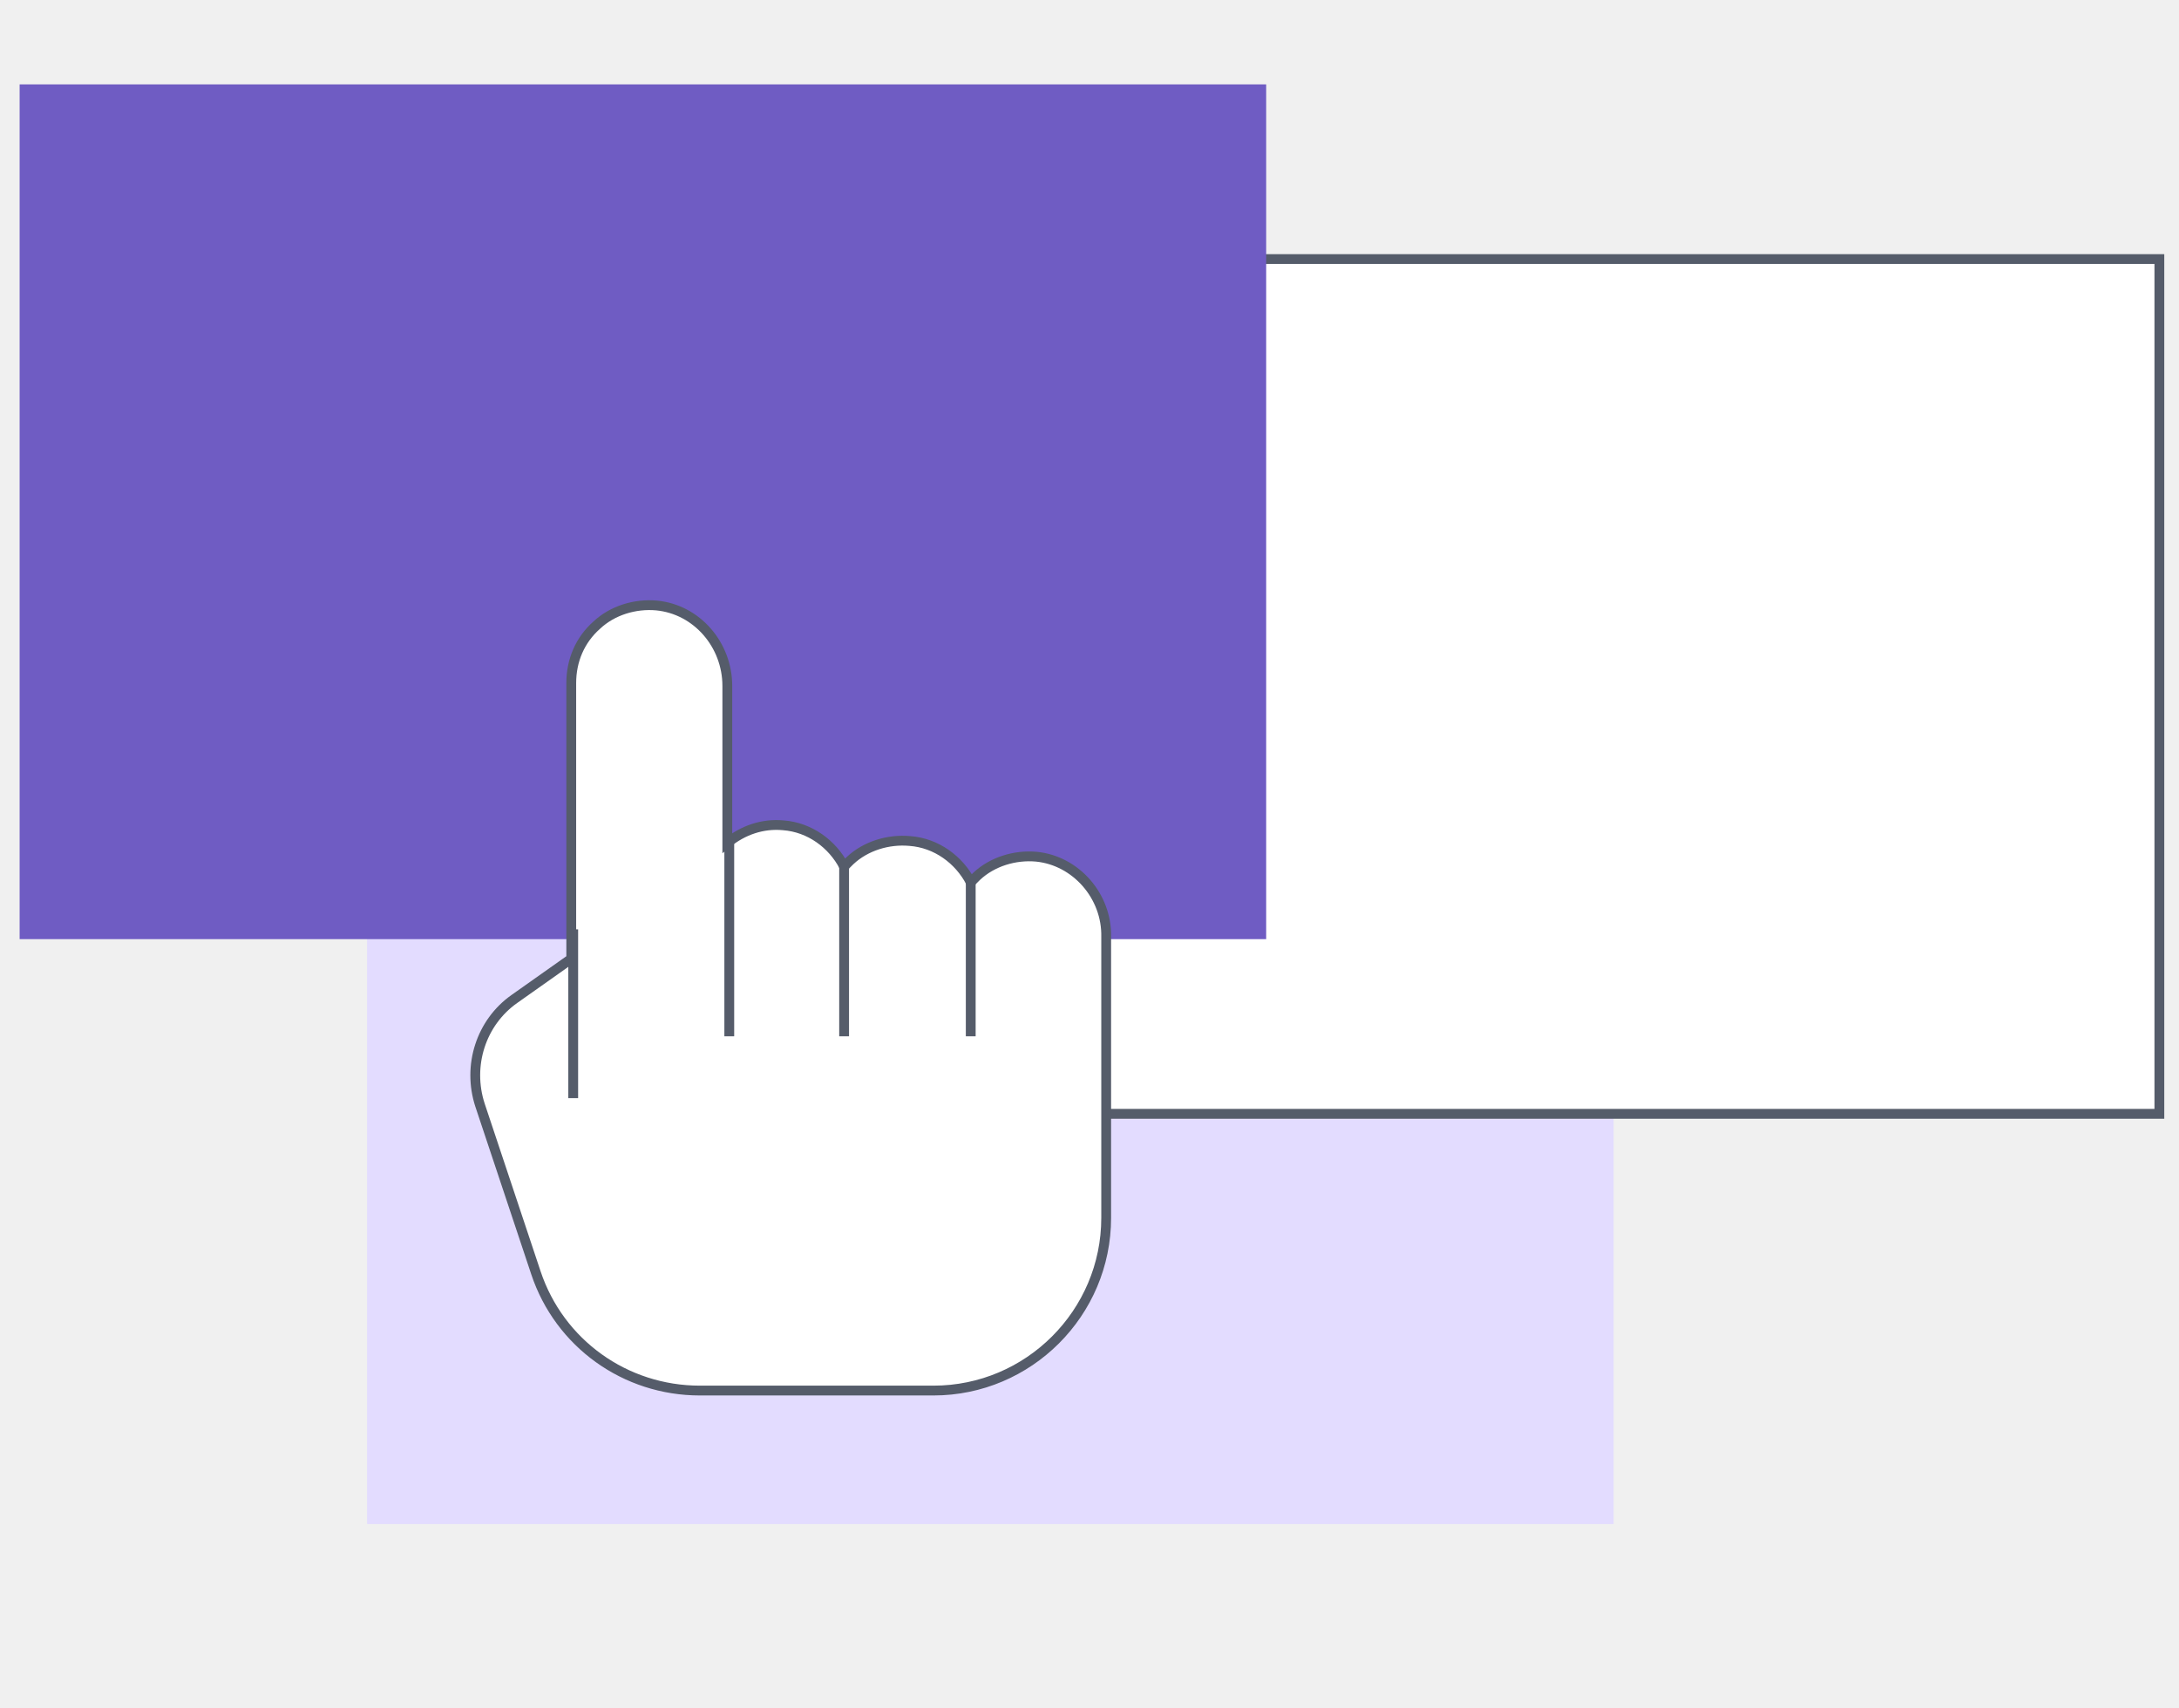
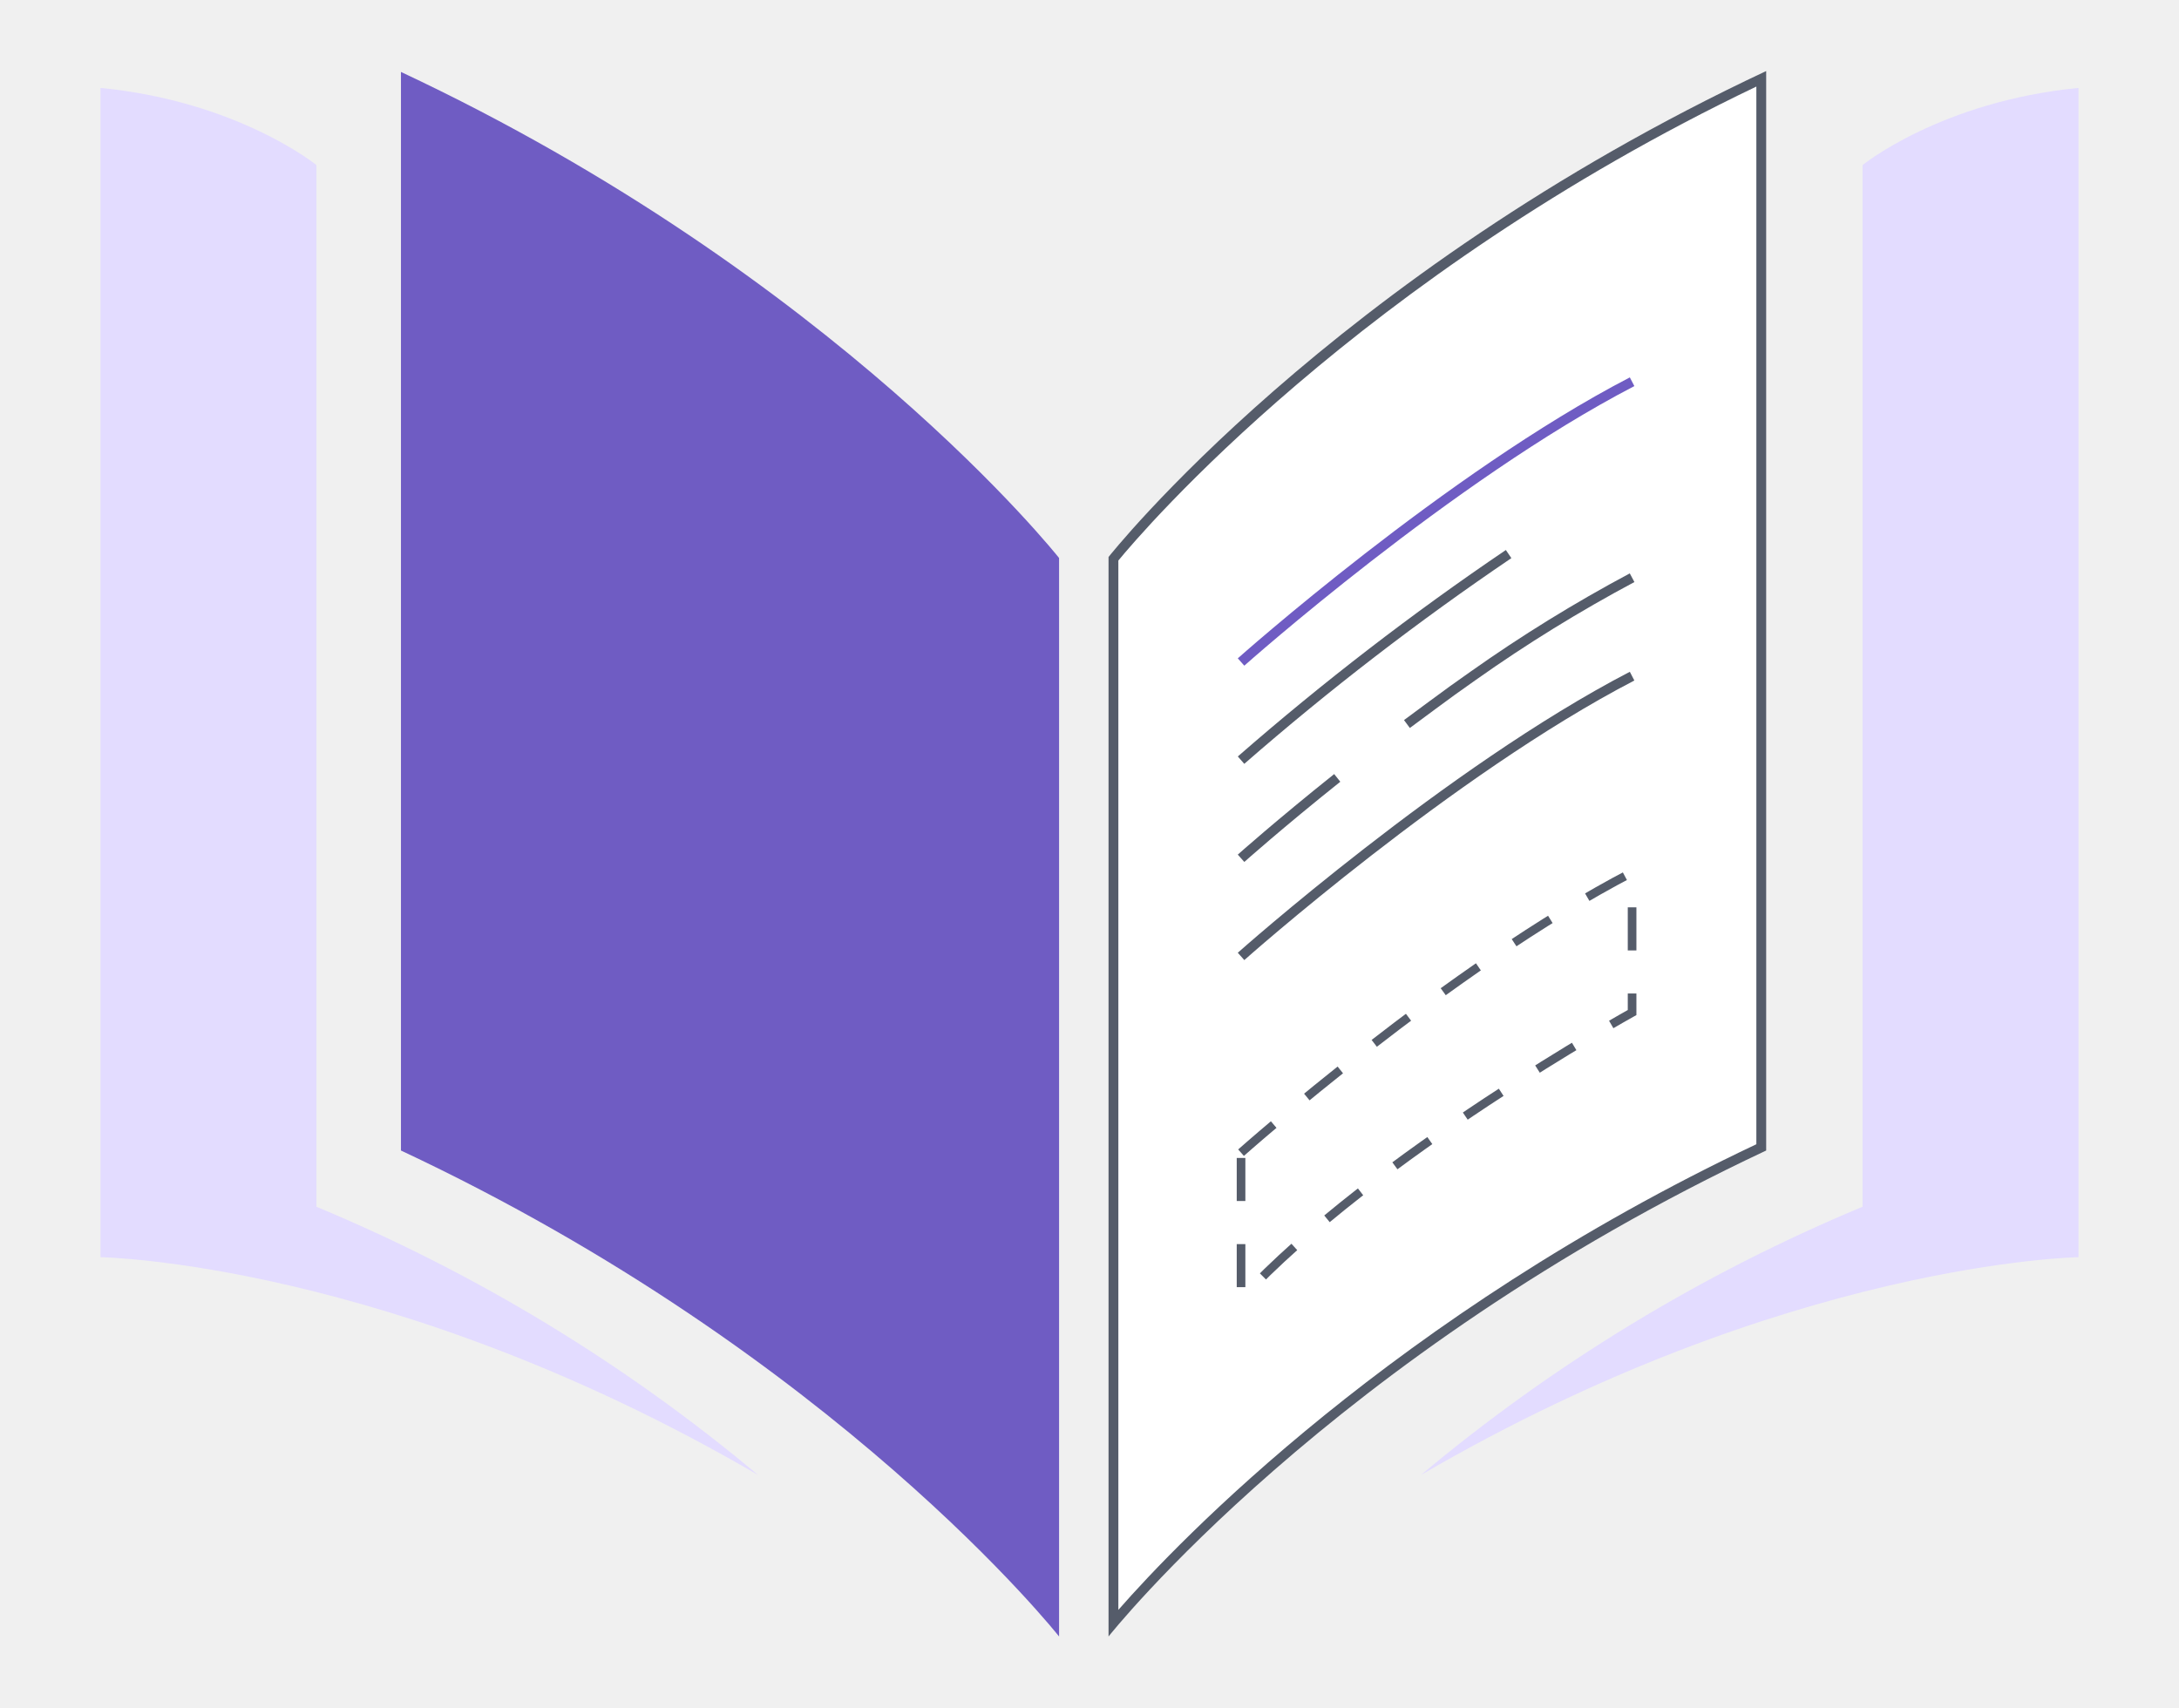
- <svg xmlns="http://www.w3.org/2000/svg" version="1.1" id="Слой_1" x="0px" y="0px" viewBox="0 0 222 174" style="enable-background:new 0 0 222 174;" xml:space="preserve">
-   <style type="text/css">
- 	.st0{fill:#E6E7E8;}
- 	.st1{opacity:0.8;fill:none;stroke:#FFFFFF;stroke-width:2.811;stroke-miterlimit:10;}
- 	.st2{opacity:0.8;}
- 	.st3{fill:none;stroke:#FFFFFF;stroke-width:2.811;stroke-miterlimit:10;}
- 	.st4{opacity:0.5;}
- 	.st5{fill:#E6E7E8;stroke:#FFFFFF;stroke-width:2.811;stroke-miterlimit:10;}
- 	.st6{fill:#E3DCFF;}
- 	.st7{fill:#6F5CC3;}
- 	.st8{fill:#FFFFFF;stroke:#555C6A;stroke-miterlimit:10;}
- 	.st9{fill:#FFFFFF;}
- 	.st10{opacity:7.000000e-02;clip-path:url(#SVGID_2_);}
- 	.st11{fill:#CFD1D4;}
- 	.st12{fill:#FFFFFF;stroke:#000000;stroke-miterlimit:10;}
- 	.st13{fill:none;stroke:#D0D2D4;stroke-miterlimit:10;stroke-dasharray:11.347,11.347;}
- 	.st14{fill:none;stroke:#000000;stroke-miterlimit:10;stroke-dasharray:11.347,11.347;}
- 	.st15{fill:#231F20;}
- 	.st16{fill:#FFFFFF;stroke:#000000;stroke-linejoin:round;stroke-miterlimit:10;}
- 	.st17{fill:#FFFFFF;stroke:#000000;}
- 	.st18{fill:none;stroke:#000000;stroke-miterlimit:10;}
- 	.st19{fill:#D0D2D4;}
- 	.st20{fill:none;stroke:#000000;stroke-linejoin:round;stroke-miterlimit:10;}
- 	.st21{stroke:#000000;stroke-miterlimit:10;}
- 	.st22{fill:#FFFFFF;stroke:#000000;stroke-linejoin:bevel;stroke-miterlimit:10;}
- 	.st23{fill:#D0D2D4;stroke:#000000;}
- 	.st24{opacity:7.000000e-02;clip-path:url(#SVGID_4_);}
- 	.st25{opacity:7.000000e-02;clip-path:url(#SVGID_6_);}
- 	.st26{opacity:0.2;}
- 	.st27{fill-rule:evenodd;clip-rule:evenodd;fill:#6F5CC3;stroke:#555C6A;stroke-width:0.899;stroke-miterlimit:10;}
- 	.st28{opacity:0.2;fill:#007AC0;}
- 	.st29{fill:none;stroke:#555C6A;stroke-width:0.899;stroke-miterlimit:10;stroke-dasharray:10.34;}
- 	.st30{fill-rule:evenodd;clip-rule:evenodd;fill:#FFFFFF;stroke:#555C6A;stroke-width:0.899;stroke-miterlimit:10;}
- 	.st31{fill:#FFFFFF;stroke:#555C6A;stroke-width:0.899;stroke-miterlimit:10;}
- 	.st32{fill:#6E6E6E;}
- 	.st33{fill:#CFD8DC;}
- 	.st34{fill:#555C6A;}
- 	.st35{fill:#DBDADA;}
- 	.st36{fill:none;stroke:#555C6A;stroke-width:0.899;stroke-miterlimit:10;}
- 	.st37{opacity:7.000000e-02;clip-path:url(#SVGID_10_);}
- 	.st38{fill:#CFD8DC;stroke:#555C6A;stroke-width:0.915;stroke-miterlimit:10;}
- 	.st39{fill:#6F5CC3;stroke:#555C6A;stroke-width:0.915;stroke-miterlimit:10;}
- 	.st40{fill:#FFFFFF;stroke:#555C6A;stroke-width:0.915;stroke-miterlimit:10;}
- 	.st41{fill:#898E9F;}
- 	.st42{fill:none;stroke:#555C6A;stroke-width:0.915;stroke-miterlimit:10;}
- 	.st43{fill:none;stroke:#555C6A;stroke-width:0.915;stroke-miterlimit:10;stroke-dasharray:8.421,8.421;}
- 	.st44{fill:none;stroke:#555C6A;stroke-width:0.915;stroke-miterlimit:10;stroke-dasharray:9.028;}
- 	.st45{fill:#90A4AE;}
- 	.st46{fill:#E8E8EB;stroke:#555C6A;stroke-width:0.915;stroke-miterlimit:10;}
- 	.st47{opacity:7.000000e-02;clip-path:url(#SVGID_12_);}
- 	.st48{fill:#BCBEC0;}
- 	.st49{fill:#CFD8DC;stroke:#555C6A;stroke-miterlimit:10;}
- 	.st50{fill:#E8E8EB;stroke:#555C6A;stroke-miterlimit:10;}
- 	.st51{fill:#E8E8EB;stroke:#555C6A;stroke-width:1.043;stroke-miterlimit:10;}
- 	.st52{fill:#373637;}
- 	.st53{fill:none;stroke:#323132;stroke-width:1.055;stroke-miterlimit:10;}
- 	.st54{fill:#595959;stroke:#262526;stroke-width:0.531;stroke-miterlimit:10;}
- 	.st55{fill:#2B2A2B;stroke:#262526;stroke-width:1.055;stroke-miterlimit:10;}
- 	.st56{fill:#595959;stroke:#262526;stroke-width:0.343;stroke-miterlimit:10;}
- 	.st57{fill:none;stroke:#E5E4E5;stroke-width:1.055;stroke-miterlimit:10;}
- 	.st58{fill:none;stroke:#848284;stroke-width:2.111;stroke-miterlimit:10;}
- 	.st59{fill:#FAFAFA;}
- 	.st60{fill:#C4C4C4;}
- 	.st61{fill:none;stroke:#838284;stroke-width:2.111;stroke-miterlimit:10;}
- 	.st62{fill:url(#SVGID_13_);}
- 	.st63{fill:#E2E2E2;}
- 	.st64{fill:none;stroke:#1F1F1F;stroke-width:2.111;stroke-miterlimit:10;}
- 	.st65{fill:url(#SVGID_14_);}
- 	.st66{fill:none;stroke:#1F1F1F;stroke-width:1.055;stroke-miterlimit:10;}
- 	.st67{fill:none;stroke:#959CAF;stroke-width:0.708;stroke-miterlimit:10;}
- 	.st68{fill:#CFD8DC;stroke:#555C6A;stroke-width:0.921;stroke-miterlimit:10;}
- 	.st69{fill:none;stroke:#555C6A;stroke-width:0.678;stroke-miterlimit:10;}
- 	.st70{fill:none;stroke:#555C6A;stroke-width:0.678;stroke-miterlimit:10;stroke-dasharray:6.074,6.074;}
- 	.st71{fill:none;stroke:#555C6A;stroke-width:0.651;stroke-miterlimit:10;}
- 	.st72{fill:none;stroke:#555C6A;stroke-width:0.921;stroke-miterlimit:10;}
- 	.st73{fill:none;stroke:#555C6A;stroke-width:0.921;stroke-miterlimit:10;stroke-dasharray:8.37,8.37;}
- 	.st74{fill:#6F5CC3;stroke:#555C6A;stroke-width:0.921;stroke-miterlimit:10;}
- 	.st75{fill:#FFFFFF;stroke:#555C6A;stroke-width:0.921;stroke-miterlimit:10;}
- 	.st76{fill:#E8E8EB;stroke:#555C6A;stroke-width:0.921;stroke-miterlimit:10;}
- 	.st77{fill:none;stroke:#555C6A;stroke-width:0.919;stroke-miterlimit:10;}
- 	.st78{fill:none;stroke:#555C6A;stroke-width:0.919;stroke-miterlimit:10;stroke-dasharray:9.042,9.042;}
- 	.st79{fill:#CFD8DC;stroke:#555C6A;stroke-width:0.531;stroke-miterlimit:10;}
- 	.st80{fill:#90A4AE;stroke:#555C6A;stroke-width:0.584;stroke-miterlimit:10;}
- 	.st81{fill:#FFFFFF;stroke:#555C6A;stroke-width:0.675;stroke-miterlimit:10;}
- 	.st82{fill:#90A4AE;stroke:#555C6A;stroke-width:0.675;stroke-miterlimit:10;}
- 	.st83{fill:#CFD8DC;stroke:#555C6A;stroke-width:1.119;stroke-miterlimit:10;}
- 	.st84{fill:#90A4AE;stroke:#555C6A;stroke-width:1.119;stroke-miterlimit:10;}
- 	.st85{opacity:0.7;fill:#F0F6F7;}
- 	.st86{opacity:7.000000e-02;clip-path:url(#SVGID_16_);}
- 	.st87{fill-rule:evenodd;clip-rule:evenodd;fill:#FFFFFF;stroke:#555C6A;stroke-miterlimit:10;}
- 	.st88{fill:none;stroke:#555C6A;stroke-miterlimit:10;}
- 	.st89{fill:#90A4AE;stroke:#555C6A;stroke-miterlimit:10;}
- 	.st90{fill:none;stroke:#555C6A;stroke-miterlimit:10;stroke-dasharray:8.285;}
- 	.st91{fill:#217FDC;}
- 	.st92{fill:#484848;}
- 	.st93{fill:none;stroke:#1F1F1F;stroke-miterlimit:10;}
- 	.st94{fill:none;stroke:#FFFFFF;stroke-miterlimit:10;}
- 	.st95{fill:none;stroke:#555C6A;stroke-miterlimit:10;stroke-dasharray:6.837,6.837;}
- 	.st96{fill:none;stroke:#555C6A;stroke-miterlimit:10;stroke-dasharray:6.527,6.527;}
- 	.st97{fill:#E3DCFF;stroke:#555C6A;stroke-miterlimit:10;}
- 	.st98{opacity:7.000000e-02;clip-path:url(#SVGID_18_);}
- 	.st99{fill:none;stroke:#555C6A;stroke-miterlimit:10;stroke-dasharray:6.623,6.623;}
- 	.st100{fill:#FF9F36;stroke:#555C6A;stroke-width:3.472;stroke-linecap:round;stroke-miterlimit:10;}
- 	.st101{fill:none;stroke:#FFFFFF;stroke-width:4;stroke-linecap:round;stroke-miterlimit:10;}
- 	.st102{fill:#B5D9F8;stroke:#FFFFFF;stroke-width:2;stroke-miterlimit:10;}
- 	.st103{fill:#FCD3B6;}
- 	.st104{fill:#F2BA94;}
- 	.st105{fill:none;stroke:#555C6A;stroke-width:3.472;stroke-miterlimit:10;}
- 	.st106{fill:#FF9F36;stroke:#640917;stroke-width:3.472;stroke-linecap:round;stroke-miterlimit:10;}
- 	.st107{fill:#F4891E;}
- 	.st108{fill:none;stroke:#640917;stroke-width:3.472;stroke-linecap:round;stroke-miterlimit:10;}
- 	.st109{fill:#FFFFFF;stroke:#555C6A;stroke-width:3.472;stroke-linecap:round;stroke-miterlimit:10;}
- 	.st110{opacity:0.55;fill:#BCA49B;}
- 	.st111{fill:#FF9F36;stroke:#006BAC;stroke-width:2.082;stroke-linecap:round;stroke-miterlimit:10;}
- 	.st112{fill:#555C6A;stroke:#555C6A;stroke-width:3.472;stroke-linecap:round;stroke-miterlimit:10;}
- 	.st113{fill:#006BAC;}
- 	.st114{fill:none;stroke:#006BAC;stroke-width:2.082;stroke-linecap:round;stroke-miterlimit:10;}
- 	.st115{fill:#555C6A;stroke:#640917;stroke-width:3.472;stroke-linecap:round;stroke-miterlimit:10;}
- 	.st116{fill:none;stroke:#555C6A;stroke-width:3.472;stroke-linecap:round;stroke-miterlimit:10;}
- 	.st117{fill:#FFEDD9;stroke:#555C6A;stroke-width:3.472;stroke-miterlimit:10;}
- 	.st118{fill:#F7F0ED;}
- 	.st119{fill:none;stroke:#FFFFFF;stroke-width:3.472;stroke-linecap:round;stroke-miterlimit:10;}
- 	.st120{fill:none;stroke:#555C6A;stroke-width:3.508;stroke-linecap:round;stroke-miterlimit:10;}
- </style>
-   <rect x="37.4" y="68.2" class="st6" width="127" height="87.1" />
-   <rect x="93" y="26.4" class="st8" width="127" height="87.1" />
-   <rect x="2" y="8.6" class="st7" width="127" height="87.1" />
-   <g>
-     <path class="st8" d="M105.6,87.3c-2.2-0.2-4.5,0.5-6.1,2c-0.2,0.2-0.4,0.4-0.6,0.6c-1.2-2.3-3.5-4-6.2-4.2c-2.2-0.2-4.5,0.5-6.1,2   c-0.2,0.2-0.4,0.4-0.6,0.6c-1.2-2.3-3.5-4-6.2-4.2c-2.1-0.2-4.1,0.5-5.7,1.8l0-0.4v-3.9c0,0,0,0,0,0v-3.9c0,0,0,0,0,0v-7.8   c0-4.2-3.1-7.8-7.2-8.2c-2.2-0.2-4.5,0.5-6.1,2c-1.7,1.5-2.6,3.6-2.6,5.9v8.1v3.9v3.9v3.3v6.5v2.4l-5.8,4.1   c-3.4,2.4-4.8,6.8-3.5,10.8l5.7,17.1c2.4,7.2,9.1,12,16.7,12h23.8c9.7,0,17.6-7.9,17.6-17.6V95.5C112.8,91.3,109.6,87.7,105.6,87.3   z" />
-     <line class="st8" x1="98.9" y1="89.9" x2="98.9" y2="105.6" />
-     <line class="st8" x1="86" y1="88.3" x2="86" y2="105.6" />
-     <line class="st8" x1="58.4" y1="94.7" x2="58.4" y2="111.9" />
-     <line class="st8" x1="74.3" y1="85.4" x2="74.3" y2="105.6" />
-   </g>
+ <svg xmlns="http://www.w3.org/2000/svg" id="Слой_1" data-name="Слой 1" viewBox="0 0 222 174">
+   <defs>
+     <style>.cls-1{fill:#e3dcff;}.cls-2{fill:#fff;}.cls-3{fill:#555c6a;}.cls-4{fill:#6f5cc3;}.cls-5,.cls-6,.cls-7{fill:none;stroke-miterlimit:10;}.cls-5,.cls-7{stroke:#555c6a;}.cls-6{stroke:#6f5cc3;}.cls-7{stroke-width:0.88px;stroke-dasharray:4.39 4.39;}</style>
+   </defs>
+   <path class="cls-1" d="M77.24,150.31a174.42,174.42,0,0,0-45-27.34V16.82s-8-6.5-22-7.86V128.11S39.94,128.56,77.24,150.31Z" />
+   <path class="cls-1" d="M144.76,150.31a174.42,174.42,0,0,1,45-27.34V16.82s8-6.5,22-7.86V128.11S182.06,128.56,144.76,150.31Z" />
+   <path class="cls-2" d="M113.4,56.94c1.74-2.14,24.27-29.12,66-48.92v108.9c-39,18.37-61.43,43.06-66,48.46Z" />
+   <path class="cls-3" d="M178.94,8.82V116.6c-36.84,17.42-58.88,40.45-65,47.45V57.12c2.39-2.91,24.55-28.94,65-48.3m1-1.58c-44.39,20.83-67,49.52-67,49.52v110s22.65-28.69,67-49.52V7.24Z" />
+   <path class="cls-4" d="M40.85,7.33V117.24c44.4,20.83,67.05,49.52,67.05,49.52V56.86S85.25,28.17,40.85,7.33Z" />
+   <path class="cls-5" d="M126.44,97.46s21.23-18.9,39.84-28.56" />
+   <path class="cls-5" d="M143.34,73.78l2.58-1.91q2-1.49,4.16-3a151.12,151.12,0,0,1,16.2-10" />
+   <path class="cls-5" d="M126.44,87.46s3.89-3.47,9.8-8.19" />
+   <path class="cls-5" d="M126.44,77.46a282,282,0,0,1,27.26-21" />
+   <path class="cls-6" d="M126.44,67.46s21.23-18.9,39.84-28.56" />
+   <path class="cls-7" d="M126.44,117.46s21.23-18.9,39.84-28.56v14.28s-26.3,14.57-39.84,29.18Z" />
</svg>
